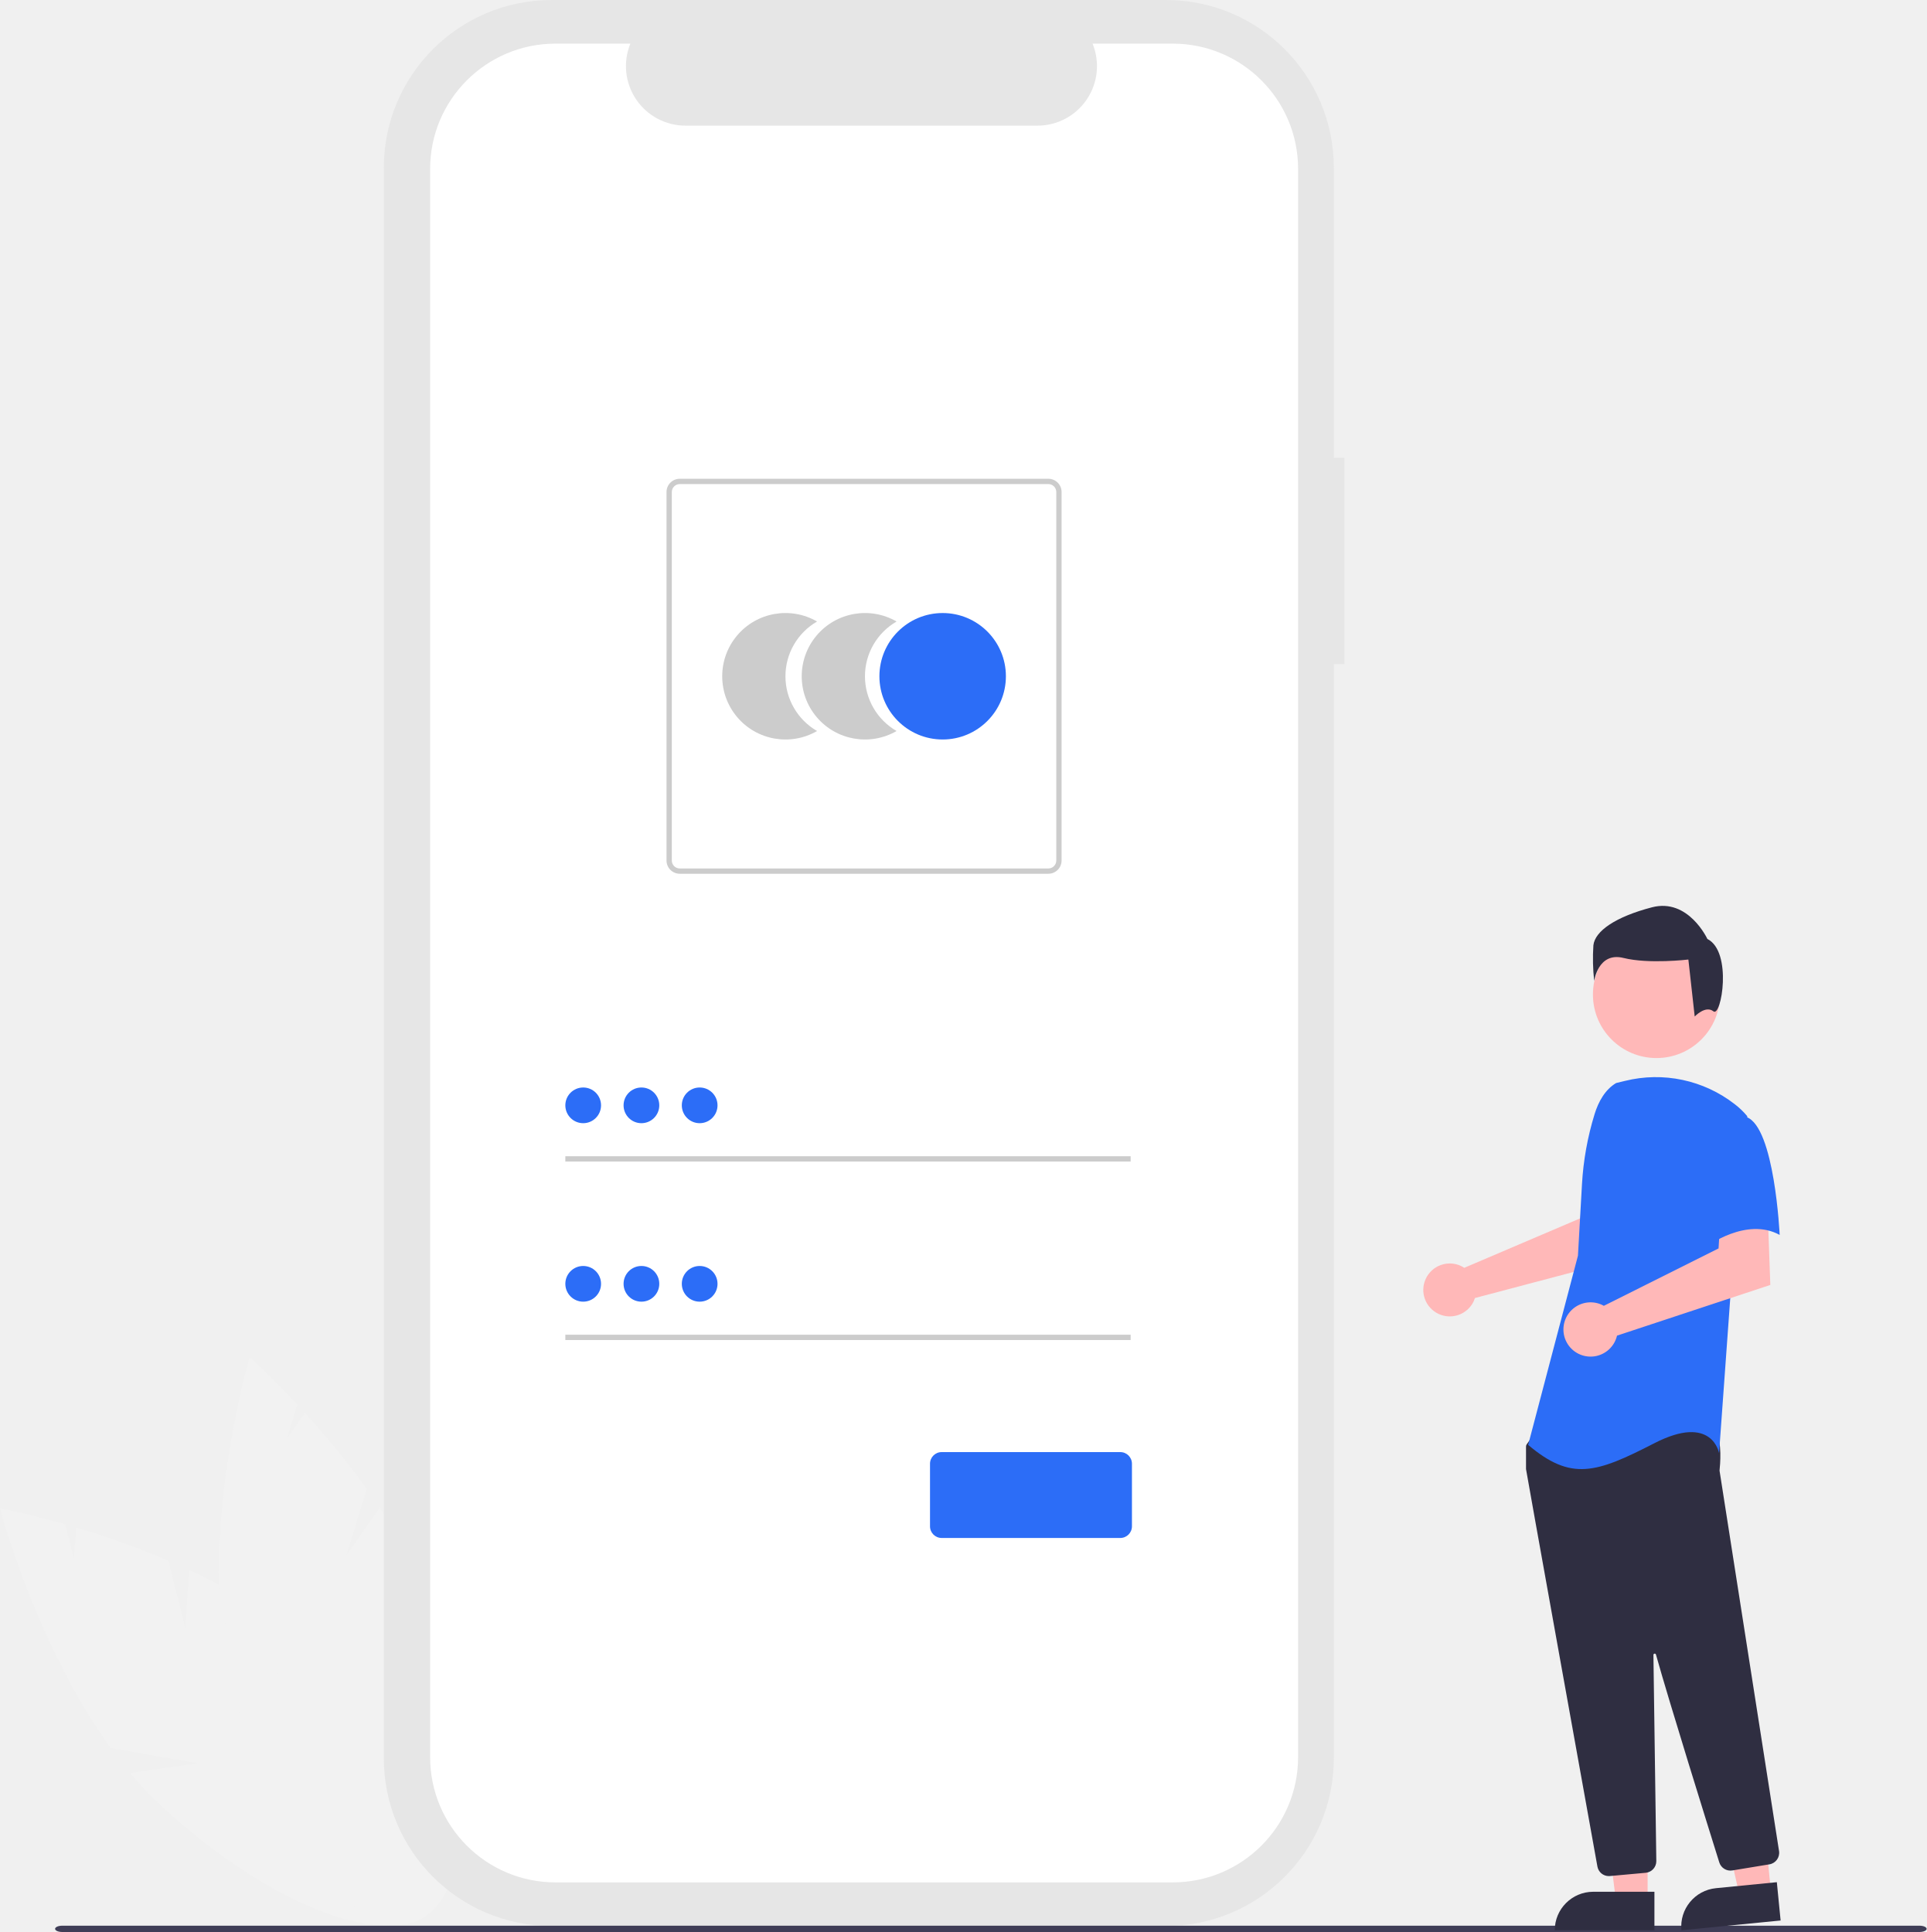
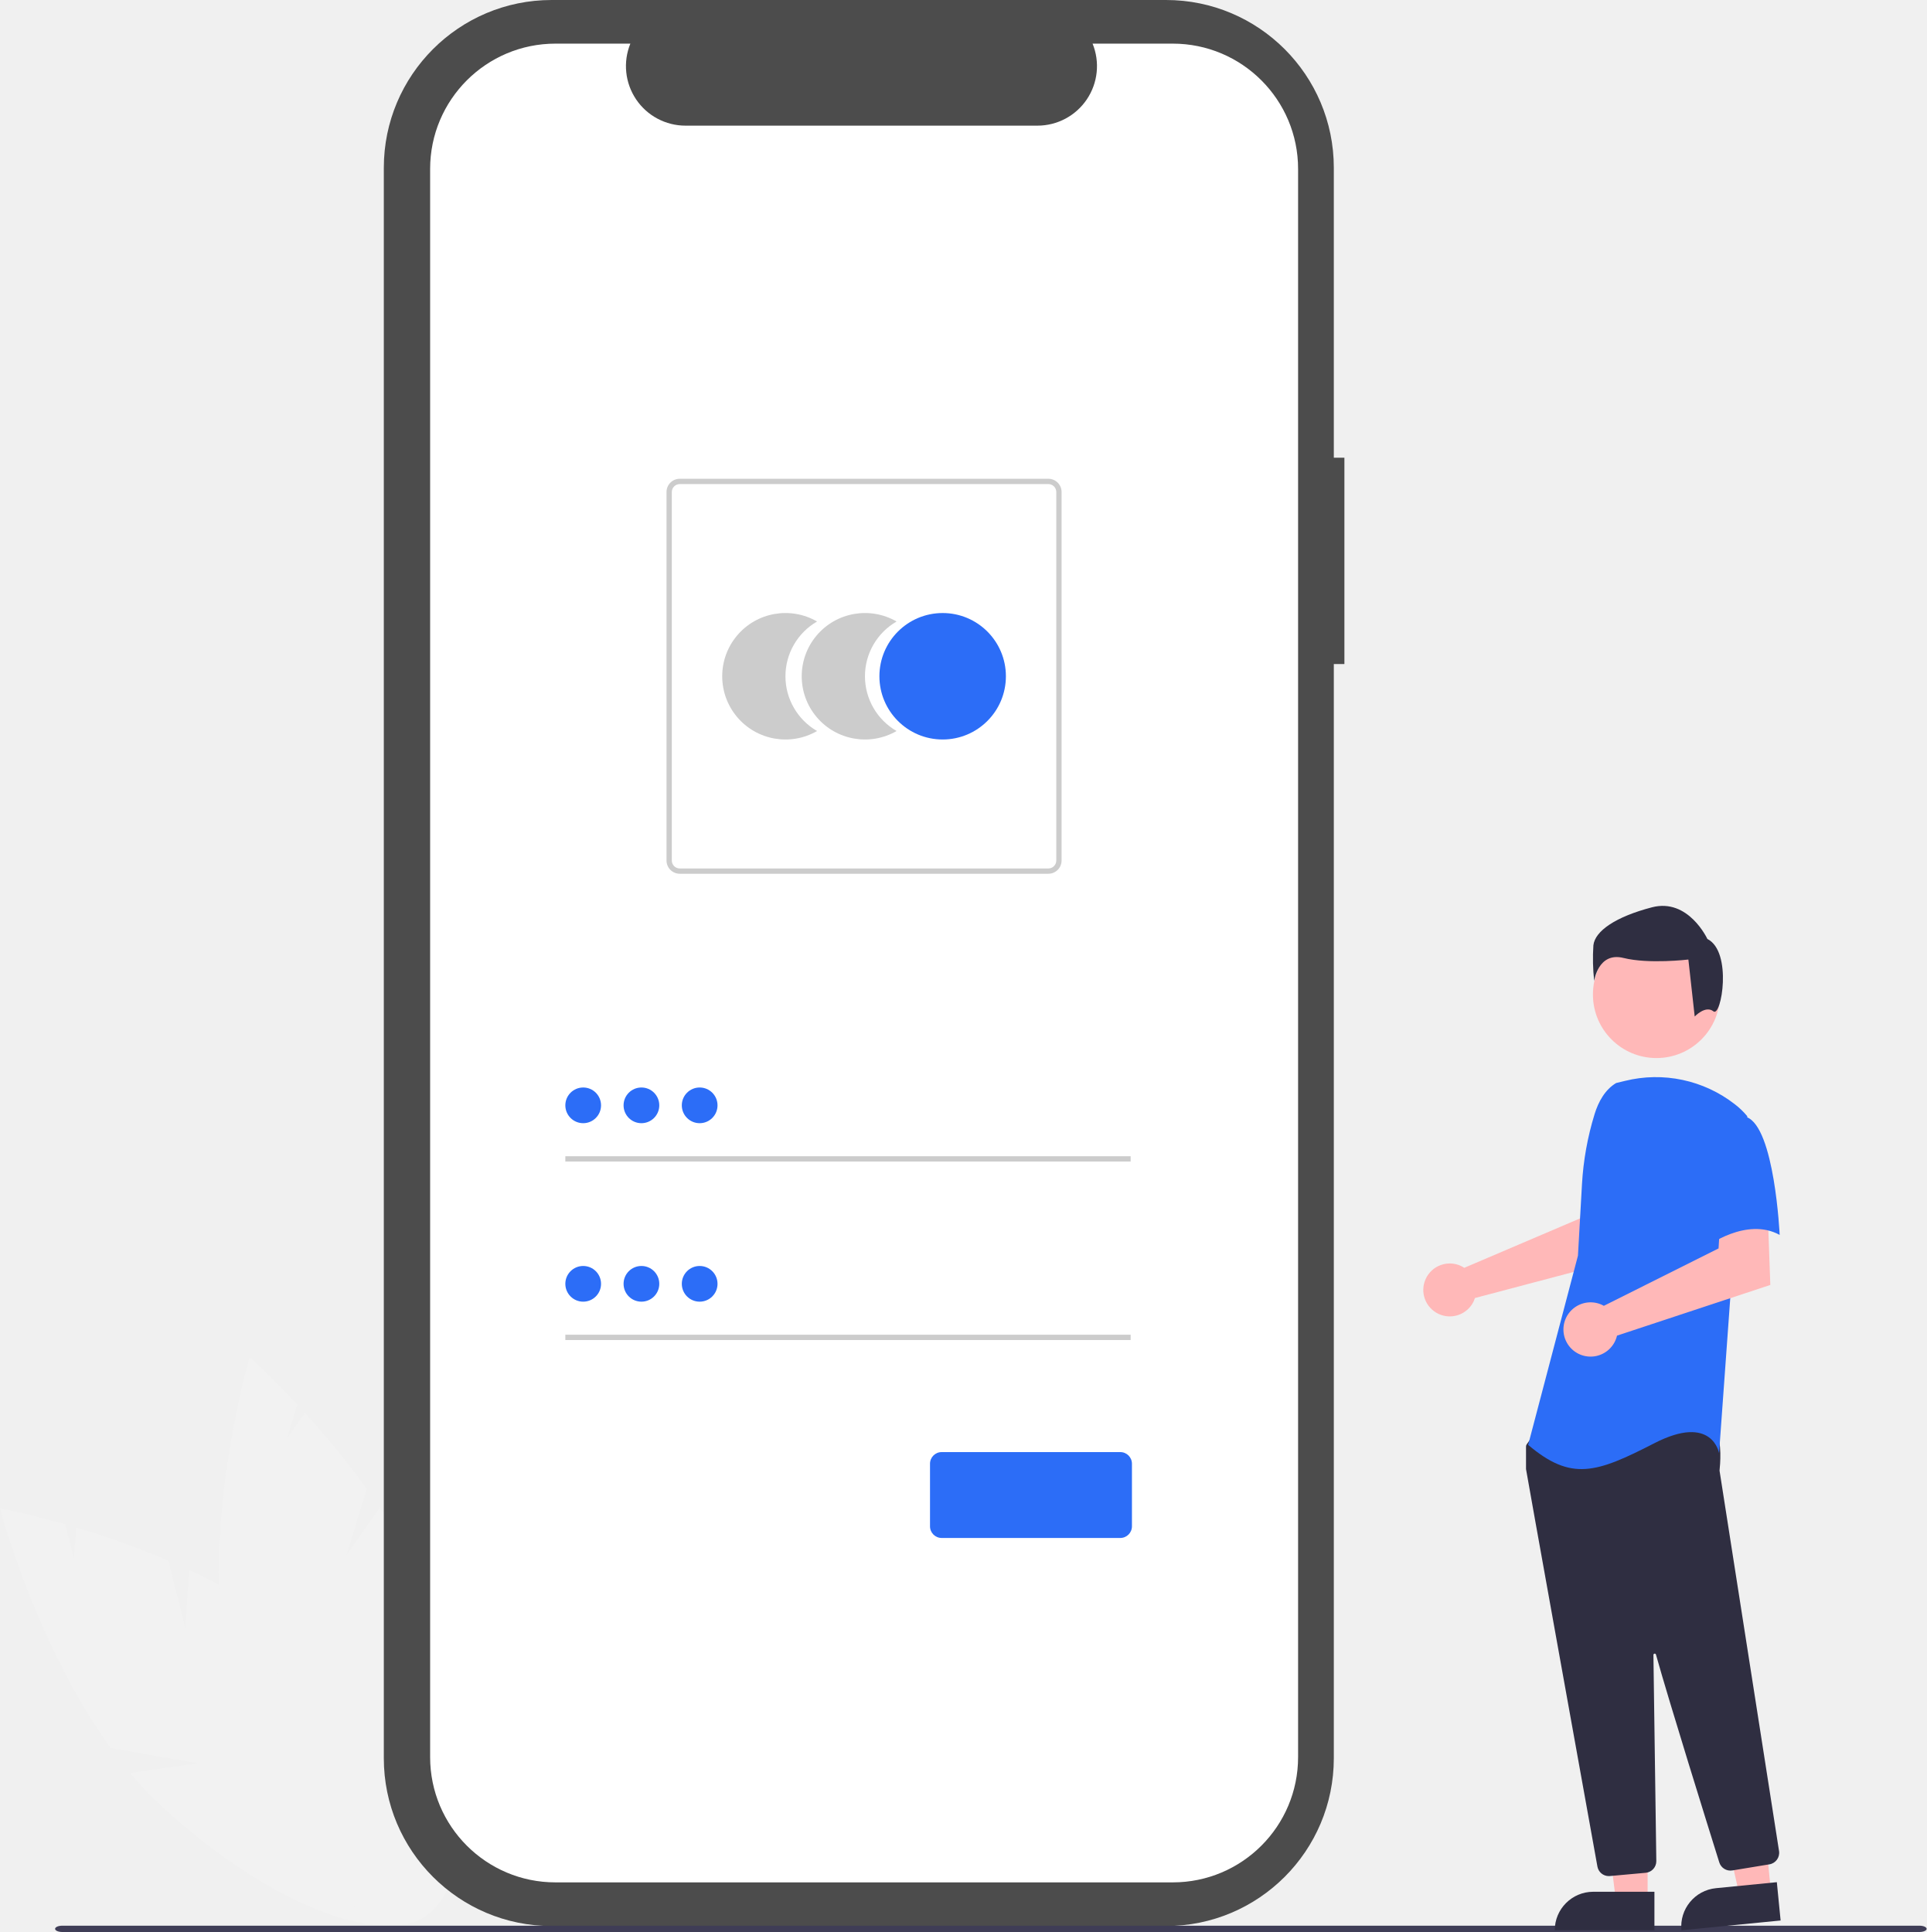
- <svg xmlns="http://www.w3.org/2000/svg" id="a87032b8-5b37-4b7e-a4d9-4dbfbe394641" data-name="Layer 1" width="744.848" height="747.077" viewBox="0 0 744.848 747.077">
-   <path id="fa3b9e12-7275-481e-bee9-64fd9595a50d" data-name="Path 1" d="M299.205,705.809l-6.56-25.872a335.967,335.967,0,0,0-35.643-12.788l-.828,12.024-3.358-13.247c-15.021-4.294-25.24-6.183-25.24-6.183s13.8,52.489,42.754,92.617l33.734,5.926-26.207,3.779a135.926,135.926,0,0,0,11.719,12.422c42.115,39.092,89.024,57.028,104.773,40.06s-5.625-62.412-47.74-101.5c-13.056-12.119-29.457-21.844-45.875-29.5Z" transform="translate(-227.576 -76.46149)" fill="#f2f2f2" />
-   <path id="bde08021-c30f-4979-a9d8-cb90b72b5ca2" data-name="Path 2" d="M361.591,677.706l7.758-25.538a335.94,335.94,0,0,0-23.9-29.371l-6.924,9.865,3.972-13.076c-10.641-11.436-18.412-18.335-18.412-18.335s-15.315,52.067-11.275,101.384l25.815,22.51-24.392-10.312a135.919,135.919,0,0,0,3.614,16.694c15.846,55.234,46.731,94.835,68.983,88.451s27.446-56.335,11.6-111.569c-4.912-17.123-13.926-33.926-24.023-48.965Z" transform="translate(-227.576 -76.46149)" fill="#f2f2f2" />
-   <path id="b3ac2088-de9b-4f7f-bc99-0ed9705c1a9d" data-name="Path 22" d="M747.327,253.445h-4.092v-112.1a64.883,64.883,0,0,0-64.883-64.883H440.845a64.883,64.883,0,0,0-64.883,64.883v615a64.883,64.883,0,0,0,64.883,64.883H678.352a64.883,64.883,0,0,0,64.882-64.883v-423.105h4.092Z" transform="translate(-227.576 -76.46149)" fill="#e6e6e6" />
-   <path id="b2715b96-3117-487c-acc0-20904544b5b7" data-name="Path 23" d="M680.97,93.335h-31a23.02,23.02,0,0,1-21.316,31.714H492.589a23.02,23.02,0,0,1-21.314-31.714H442.319a48.454,48.454,0,0,0-48.454,48.454v614.107a48.454,48.454,0,0,0,48.454,48.454H680.97a48.454,48.454,0,0,0,48.454-48.454h0V141.788a48.454,48.454,0,0,0-48.454-48.453Z" transform="translate(-227.576 -76.46149)" fill="#fff" />
-   <path id="b06d66ec-6c84-45dd-8c27-1263a6253192" data-name="Path 6" d="M531.234,337.965a24.437,24.437,0,0,1,12.23-21.174,24.45,24.45,0,1,0,0,42.345A24.434,24.434,0,0,1,531.234,337.965Z" transform="translate(-227.576 -76.46149)" fill="#ccc" />
-   <path id="e73810fe-4cf4-40cc-8c7c-ca544ce30bd4" data-name="Path 7" d="M561.971,337.965a24.436,24.436,0,0,1,12.23-21.174,24.45,24.45,0,1,0,0,42.345A24.434,24.434,0,0,1,561.971,337.965Z" transform="translate(-227.576 -76.46149)" fill="#ccc" />
-   <circle id="a4813fcf-056e-4514-bb8b-e6506f49341f" data-name="Ellipse 1" cx="364.434" cy="261.502" r="24.45" fill="#2c6df7" />
-   <path id="bbe451c3-febc-41ba-8083-4c8307a2e73e" data-name="Path 8" d="M632.872,414.33h-142.5a5.123,5.123,0,0,1-5.117-5.117v-142.5a5.123,5.123,0,0,1,5.117-5.117h142.5a5.123,5.123,0,0,1,5.117,5.117v142.5A5.123,5.123,0,0,1,632.872,414.33Zm-142.5-150.686a3.073,3.073,0,0,0-3.07,3.07v142.5a3.073,3.073,0,0,0,3.07,3.07h142.5a3.073,3.073,0,0,0,3.07-3.07v-142.5a3.073,3.073,0,0,0-3.07-3.07Z" transform="translate(-227.576 -76.46149)" fill="#ccc" />
-   <rect id="bb28937d-932f-4fdf-befe-f406e51091fe" data-name="Rectangle 1" x="218.562" y="447.102" width="218.552" height="2.047" fill="#ccc" />
-   <circle id="fcef55fc-4968-45b2-93bb-1a1080c85fc7" data-name="Ellipse 2" cx="225.464" cy="427.42" r="6.902" fill="#2c6df7" />
-   <rect id="ff33d889-4c74-4b91-85ef-b4882cc8fe76" data-name="Rectangle 2" x="218.562" y="516.118" width="218.552" height="2.047" fill="#ccc" />
-   <circle id="e8fa0310-b872-4adf-aedd-0c6eda09f3b8" data-name="Ellipse 3" cx="225.464" cy="496.437" r="6.902" fill="#2c6df7" />
-   <path d="M660.69,671.172H591.622a4.505,4.505,0,0,1-4.5-4.5v-24.208a4.505,4.505,0,0,1,4.5-4.5h69.068a4.505,4.505,0,0,1,4.5,4.5v24.208A4.505,4.505,0,0,1,660.69,671.172Z" transform="translate(-227.576 -76.46149)" fill="#2c6df7" />
-   <circle id="e12ee00d-aa4a-4413-a013-11d20b7f97f7" data-name="Ellipse 7" cx="247.978" cy="427.42" r="6.902" fill="#2c6df7" />
-   <circle id="f58f497e-6949-45c8-be5f-eee2aa0f6586" data-name="Ellipse 8" cx="270.492" cy="427.42" r="6.902" fill="#2c6df7" />
-   <circle id="b4d4939a-c6e6-4f4d-ba6c-e8b05485017d" data-name="Ellipse 9" cx="247.978" cy="496.437" r="6.902" fill="#2c6df7" />
-   <circle id="aff120b1-519b-4e96-ac87-836aa55663de" data-name="Ellipse 10" cx="270.492" cy="496.437" r="6.902" fill="#2c6df7" />
-   <path id="f1094013-1297-477a-ac57-08eac07c4bd5" data-name="Path 88" d="M969.642,823.539H251.656c-1.537,0-2.782-.546-2.782-1.218s1.245-1.219,2.782-1.219H969.642c1.536,0,2.782.546,2.782,1.219S971.178,823.539,969.642,823.539Z" transform="translate(-227.576 -76.46149)" fill="#3f3d56" />
-   <path d="M792.253,565.923a10.094,10.094,0,0,1,1.411.787l44.852-19.143,1.601-11.815,17.922-.11-1.059,27.098-59.2,15.656a10.608,10.608,0,0,1-.447,1.208,10.235,10.235,0,1,1-5.079-13.682Z" transform="translate(-227.576 -76.46149)" fill="#ffb8b8" />
-   <polygon points="636.98 735.021 624.72 735.021 618.888 687.733 636.982 687.734 636.98 735.021" fill="#ffb8b8" />
-   <path d="M615.963,731.518h23.644a0,0,0,0,1,0,0v14.887a0,0,0,0,1,0,0H601.076a0,0,0,0,1,0,0v0A14.887,14.887,0,0,1,615.963,731.518Z" fill="#2f2e41" />
-   <polygon points="684.66 731.557 672.459 732.759 662.018 686.271 680.025 684.497 684.66 731.557" fill="#ffb8b8" />
-   <path d="M891.686,806.128h23.644a0,0,0,0,1,0,0v14.887a0,0,0,0,1,0,0H876.799a0,0,0,0,1,0,0v0A14.887,14.887,0,0,1,891.686,806.128Z" transform="translate(-303.0087 15.2906) rotate(-5.62529)" fill="#2f2e41" />
-   <circle cx="640.393" cy="384.574" r="24.561" fill="#ffb8b8" />
-   <path d="M849.556,801.919a4.471,4.471,0,0,1-4.415-3.697c-6.346-35.226-27.088-150.405-27.584-153.596a1.427,1.427,0,0,1-.016-.222v-8.588a1.489,1.489,0,0,1,.279-.872l2.74-3.838a1.478,1.478,0,0,1,1.144-.625c15.622-.732,66.784-2.879,69.256.209h0c2.482,3.104,1.605,12.507,1.404,14.36l.01.193,22.985,146.995a4.512,4.512,0,0,1-3.715,5.135l-14.356,2.365a4.521,4.521,0,0,1-5.025-3.093c-4.44-14.188-19.329-61.918-24.489-80.387a.499.499,0,0,0-.98.139c.258,17.605.881,62.523,1.096,78.037l.023,1.671a4.518,4.518,0,0,1-4.093,4.536l-13.844,1.258C849.836,801.914,849.695,801.919,849.556,801.919Z" transform="translate(-227.576 -76.46149)" fill="#2f2e41" />
-   <path id="ae7af94f-88d7-4204-9f07-e3651de85c05" data-name="Path 99" d="M852.381,495.254c-4.286,2.548-6.851,7.23-8.323,11.995a113.681,113.681,0,0,0-4.884,27.159l-1.556,27.6-19.255,73.17c16.689,14.121,26.315,10.912,48.78-.639s25.032,3.851,25.032,3.851l4.492-62.258,6.418-68.032a30.164,30.164,0,0,0-4.861-4.674,49.658,49.658,0,0,0-42.442-8.995Z" transform="translate(-227.576 -76.46149)" fill="#2c6df7" />
-   <path d="M846.127,580.7a10.526,10.526,0,0,1,1.501.704l44.348-22.197.736-12.026,18.294-1.261.98,27.413L852.72,592.932a10.496,10.496,0,1,1-6.593-12.232Z" transform="translate(-227.576 -76.46149)" fill="#ffb8b8" />
-   <path id="a6768b0e-63d0-4b31-8462-9b2e0b00f0fd" data-name="Path 101" d="M902.766,508.412c10.912,3.851,12.834,45.574,12.834,45.574-12.837-7.06-28.241,4.493-28.241,4.493s-3.209-10.912-7.06-25.032a24.53,24.53,0,0,1,5.134-23.106S891.854,504.558,902.766,508.412Z" transform="translate(-227.576 -76.46149)" fill="#2c6df7" />
-   <path id="bfd7963f-0cf8-4885-9d3a-2c00bccda2e3" data-name="Path 102" d="M889.991,467.531c-3.06-2.448-7.235,2.002-7.235,2.002l-2.448-22.033s-15.301,1.833-25.093-.612-11.323,8.875-11.323,8.875a78.58,78.58,0,0,1-.306-13.771c.612-5.508,8.568-11.017,22.645-14.689S887.652,439.543,887.652,439.543C897.445,444.439,893.051,469.979,889.991,467.531Z" transform="translate(-227.576 -76.46149)" fill="#2f2e41" />
+ <svg xmlns="http://www.w3.org/2000/svg" width="744.848" height="747.077" data-name="Layer 1">
+   <g>
+     <path fill="#f2f2f2" d="m71.629,629.347l-6.56,-25.872a335.967,335.967 0 0 0 -35.643,-12.788l-0.828,12.024l-3.358,-13.247c-15.021,-4.294 -25.24,-6.183 -25.24,-6.183s13.8,52.489 42.754,92.617l33.734,5.926l-26.207,3.779a135.926,135.926 0 0 0 11.719,12.422c42.115,39.092 89.024,57.028 104.773,40.06s-5.625,-62.412 -47.74,-101.5c-13.056,-12.119 -29.457,-21.844 -45.875,-29.5l-1.529,22.262z" data-name="Path 1" id="fa3b9e12-7275-481e-bee9-64fd9595a50d" />
+     <path fill="#f2f2f2" d="m134.015,601.245l7.758,-25.538a335.94,335.94 0 0 0 -23.9,-29.371l-6.924,9.865l3.972,-13.076c-10.641,-11.436 -18.412,-18.335 -18.412,-18.335s-15.315,52.067 -11.275,101.384l25.815,22.51l-24.392,-10.312a135.919,135.919 0 0 0 3.614,16.694c15.846,55.234 46.731,94.835 68.983,88.451s27.446,-56.335 11.6,-111.569c-4.912,-17.123 -13.926,-33.926 -24.023,-48.965l-12.816,18.262z" data-name="Path 2" id="bde08021-c30f-4979-a9d8-cb90b72b5ca2" />
+     <path fill="#4c4c4c" d="m519.751,176.983l-4.092,0l0,-112.1a64.883,64.883 0 0 0 -64.883,-64.883l-237.507,0a64.883,64.883 0 0 0 -64.883,64.883l0,615a64.883,64.883 0 0 0 64.883,64.883l237.507,0a64.883,64.883 0 0 0 64.882,-64.883l0,-423.105l4.092,0l0.001,-79.795z" data-name="Path 22" id="b3ac2088-de9b-4f7f-bc99-0ed9705c1a9d" />
+     <path fill="#fff" d="m453.394,16.874l-31,0a23.02,23.02 0 0 1 -21.316,31.714l-136.065,0a23.02,23.02 0 0 1 -21.314,-31.714l-28.956,0a48.454,48.454 0 0 0 -48.454,48.454l0,614.107a48.454,48.454 0 0 0 48.454,48.454l238.651,0a48.454,48.454 0 0 0 48.454,-48.454l0,0l0,-614.108a48.454,48.454 0 0 0 -48.454,-48.453z" data-name="Path 23" id="b2715b96-3117-487c-acc0-20904544b5b7" />
+     <path fill="#ccc" d="m303.658,261.503a24.437,24.437 0 0 1 12.23,-21.174a24.45,24.45 0 1 0 0,42.345a24.434,24.434 0 0 1 -12.23,-21.171z" data-name="Path 6" id="b06d66ec-6c84-45dd-8c27-1263a6253192" />
+     <path fill="#ccc" d="m334.395,261.503a24.436,24.436 0 0 1 12.23,-21.174a24.45,24.45 0 1 0 0,42.345a24.434,24.434 0 0 1 -12.23,-21.171z" data-name="Path 7" id="e73810fe-4cf4-40cc-8c7c-ca544ce30bd4" />
+     <circle fill="#2c6df7" r="24.45" cy="261.502" cx="364.434" data-name="Ellipse 1" id="a4813fcf-056e-4514-bb8b-e6506f49341f" />
+     <path fill="#ccc" d="m405.296,337.869l-142.5,0a5.123,5.123 0 0 1 -5.117,-5.117l0,-142.5a5.123,5.123 0 0 1 5.117,-5.117l142.5,0a5.123,5.123 0 0 1 5.117,5.117l0,142.5a5.123,5.123 0 0 1 -5.117,5.117zm-142.5,-150.686a3.073,3.073 0 0 0 -3.07,3.07l0,142.5a3.073,3.073 0 0 0 3.07,3.07l142.5,0a3.073,3.073 0 0 0 3.07,-3.07l0,-142.5a3.073,3.073 0 0 0 -3.07,-3.07l-142.5,0z" data-name="Path 8" id="bbe451c3-febc-41ba-8083-4c8307a2e73e" />
+     <rect fill="#ccc" height="2.047" width="218.552" y="447.102" x="218.562" data-name="Rectangle 1" id="bb28937d-932f-4fdf-befe-f406e51091fe" />
+     <circle fill="#2c6df7" r="6.902" cy="427.42" cx="225.464" data-name="Ellipse 2" id="fcef55fc-4968-45b2-93bb-1a1080c85fc7" />
+     <rect fill="#ccc" height="2.047" width="218.552" y="516.118" x="218.562" data-name="Rectangle 2" id="ff33d889-4c74-4b91-85ef-b4882cc8fe76" />
+     <circle fill="#2c6df7" r="6.902" cy="496.437" cx="225.464" data-name="Ellipse 3" id="e8fa0310-b872-4adf-aedd-0c6eda09f3b8" />
+     <path id="svg_1" fill="#2c6df7" d="m433.114,594.71l-69.068,0a4.505,4.505 0 0 1 -4.5,-4.5l0,-24.208a4.505,4.505 0 0 1 4.5,-4.5l69.068,0a4.505,4.505 0 0 1 4.5,4.5l0,24.208a4.505,4.505 0 0 1 -4.5,4.5z" />
+     <circle fill="#2c6df7" r="6.902" cy="427.42" cx="247.978" data-name="Ellipse 7" id="e12ee00d-aa4a-4413-a013-11d20b7f97f7" />
+     <circle fill="#2c6df7" r="6.902" cy="427.42" cx="270.492" data-name="Ellipse 8" id="f58f497e-6949-45c8-be5f-eee2aa0f6586" />
+     <circle fill="#2c6df7" r="6.902" cy="496.437" cx="247.978" data-name="Ellipse 9" id="b4d4939a-c6e6-4f4d-ba6c-e8b05485017d" />
+     <circle fill="#2c6df7" r="6.902" cy="496.437" cx="270.492" data-name="Ellipse 10" id="aff120b1-519b-4e96-ac87-836aa55663de" />
+     <path fill="#3f3d56" d="m742.066,747.077l-717.986,0c-1.537,0 -2.782,-0.546 -2.782,-1.218s1.245,-1.219 2.782,-1.219l717.986,0c1.536,0 2.782,0.546 2.782,1.219s-1.246,1.218 -2.782,1.218z" data-name="Path 88" id="f1094013-1297-477a-ac57-08eac07c4bd5" />
+     <path id="svg_2" fill="#ffb8b8" d="m564.677,489.461a10.094,10.094 0 0 1 1.411,0.787l44.852,-19.143l1.601,-11.815l17.922,-0.11l-1.059,27.098l-59.2,15.656a10.608,10.608 0 0 1 -0.447,1.208a10.235,10.235 0 1 1 -5.079,-13.682z" />
+     <polygon id="svg_3" fill="#ffb8b8" points="636.98 735.021 624.72 735.021 618.888 687.733 636.982 687.734 636.98 735.021" />
+     <path id="svg_4" fill="#2f2e41" d="m615.963,731.518l23.644,0a0,0 0 0 1 0,0l0,14.887a0,0 0 0 1 0,0l-38.531,0a0,0 0 0 1 0,0l0,0a14.887,14.887 0 0 1 14.887,-14.887z" />
+     <polygon id="svg_5" fill="#ffb8b8" points="684.66 731.557 672.459 732.759 662.018 686.271 680.025 684.497 684.66 731.557" />
+     <path id="svg_6" transform="rotate(-5.62529 -303.009 15.2906)" fill="#2f2e41" d="m588.677,821.418l23.644,0a0,0 0 0 1 0,0l0,14.887a0,0 0 0 1 0,0l-38.531,0a0,0 0 0 1 0,0l0,0a14.887,14.887 0 0 1 14.887,-14.887z" />
+     <circle id="svg_7" fill="#ffb8b8" r="24.561" cy="384.574" cx="640.393" />
+     <path id="svg_8" fill="#2f2e41" d="m621.98,725.458a4.471,4.471 0 0 1 -4.415,-3.697c-6.346,-35.226 -27.088,-150.405 -27.584,-153.596a1.427,1.427 0 0 1 -0.016,-0.222l0,-8.588a1.489,1.489 0 0 1 0.279,-0.872l2.74,-3.838a1.478,1.478 0 0 1 1.144,-0.625c15.622,-0.732 66.784,-2.879 69.256,0.209l0,0c2.482,3.104 1.605,12.507 1.404,14.36l0.01,0.193l22.985,146.995a4.512,4.512 0 0 1 -3.715,5.135l-14.356,2.365a4.521,4.521 0 0 1 -5.025,-3.093c-4.44,-14.188 -19.329,-61.918 -24.489,-80.387a0.499,0.499 0 0 0 -0.98,0.139c0.258,17.605 0.881,62.523 1.096,78.037l0.023,1.671a4.518,4.518 0 0 1 -4.093,4.536l-13.844,1.258c-0.141,0.013 -0.281,0.019 -0.42,0.019z" />
+     <path fill="#2c6df7" d="m624.805,418.792c-4.286,2.548 -6.851,7.23 -8.323,11.995a113.681,113.681 0 0 0 -4.884,27.159l-1.556,27.6l-19.255,73.17c16.689,14.121 26.315,10.912 48.78,-0.639s25.032,3.851 25.032,3.851l4.492,-62.258l6.418,-68.032a30.164,30.164 0 0 0 -4.861,-4.674a49.658,49.658 0 0 0 -42.442,-8.995l-3.402,0.823z" data-name="Path 99" id="ae7af94f-88d7-4204-9f07-e3651de85c05" />
+     <path id="svg_9" fill="#ffb8b8" d="m618.551,504.239a10.526,10.526 0 0 1 1.501,0.704l44.348,-22.197l0.736,-12.026l18.294,-1.261l0.98,27.413l-59.266,19.599a10.496,10.496 0 1 1 -6.593,-12.232z" />
+     <path fill="#2c6df7" d="m675.19,431.95c10.912,3.851 12.834,45.574 12.834,45.574c-12.837,-7.06 -28.241,4.493 -28.241,4.493s-3.209,-10.912 -7.06,-25.032a24.53,24.53 0 0 1 5.134,-23.106s6.422,-5.782 17.334,-1.928z" data-name="Path 101" id="a6768b0e-63d0-4b31-8462-9b2e0b00f0fd" />
+     <path fill="#2f2e41" d="m662.415,391.069c-3.06,-2.448 -7.235,2.002 -7.235,2.002l-2.448,-22.033s-15.301,1.833 -25.093,-0.612s-11.323,8.875 -11.323,8.875a78.58,78.58 0 0 1 -0.306,-13.771c0.612,-5.508 8.568,-11.017 22.645,-14.689s21.421,12.241 21.421,12.241c9.794,4.896 5.399,30.436 2.339,27.988z" data-name="Path 102" id="bfd7963f-0cf8-4885-9d3a-2c00bccda2e3" />
+   </g>
</svg>
